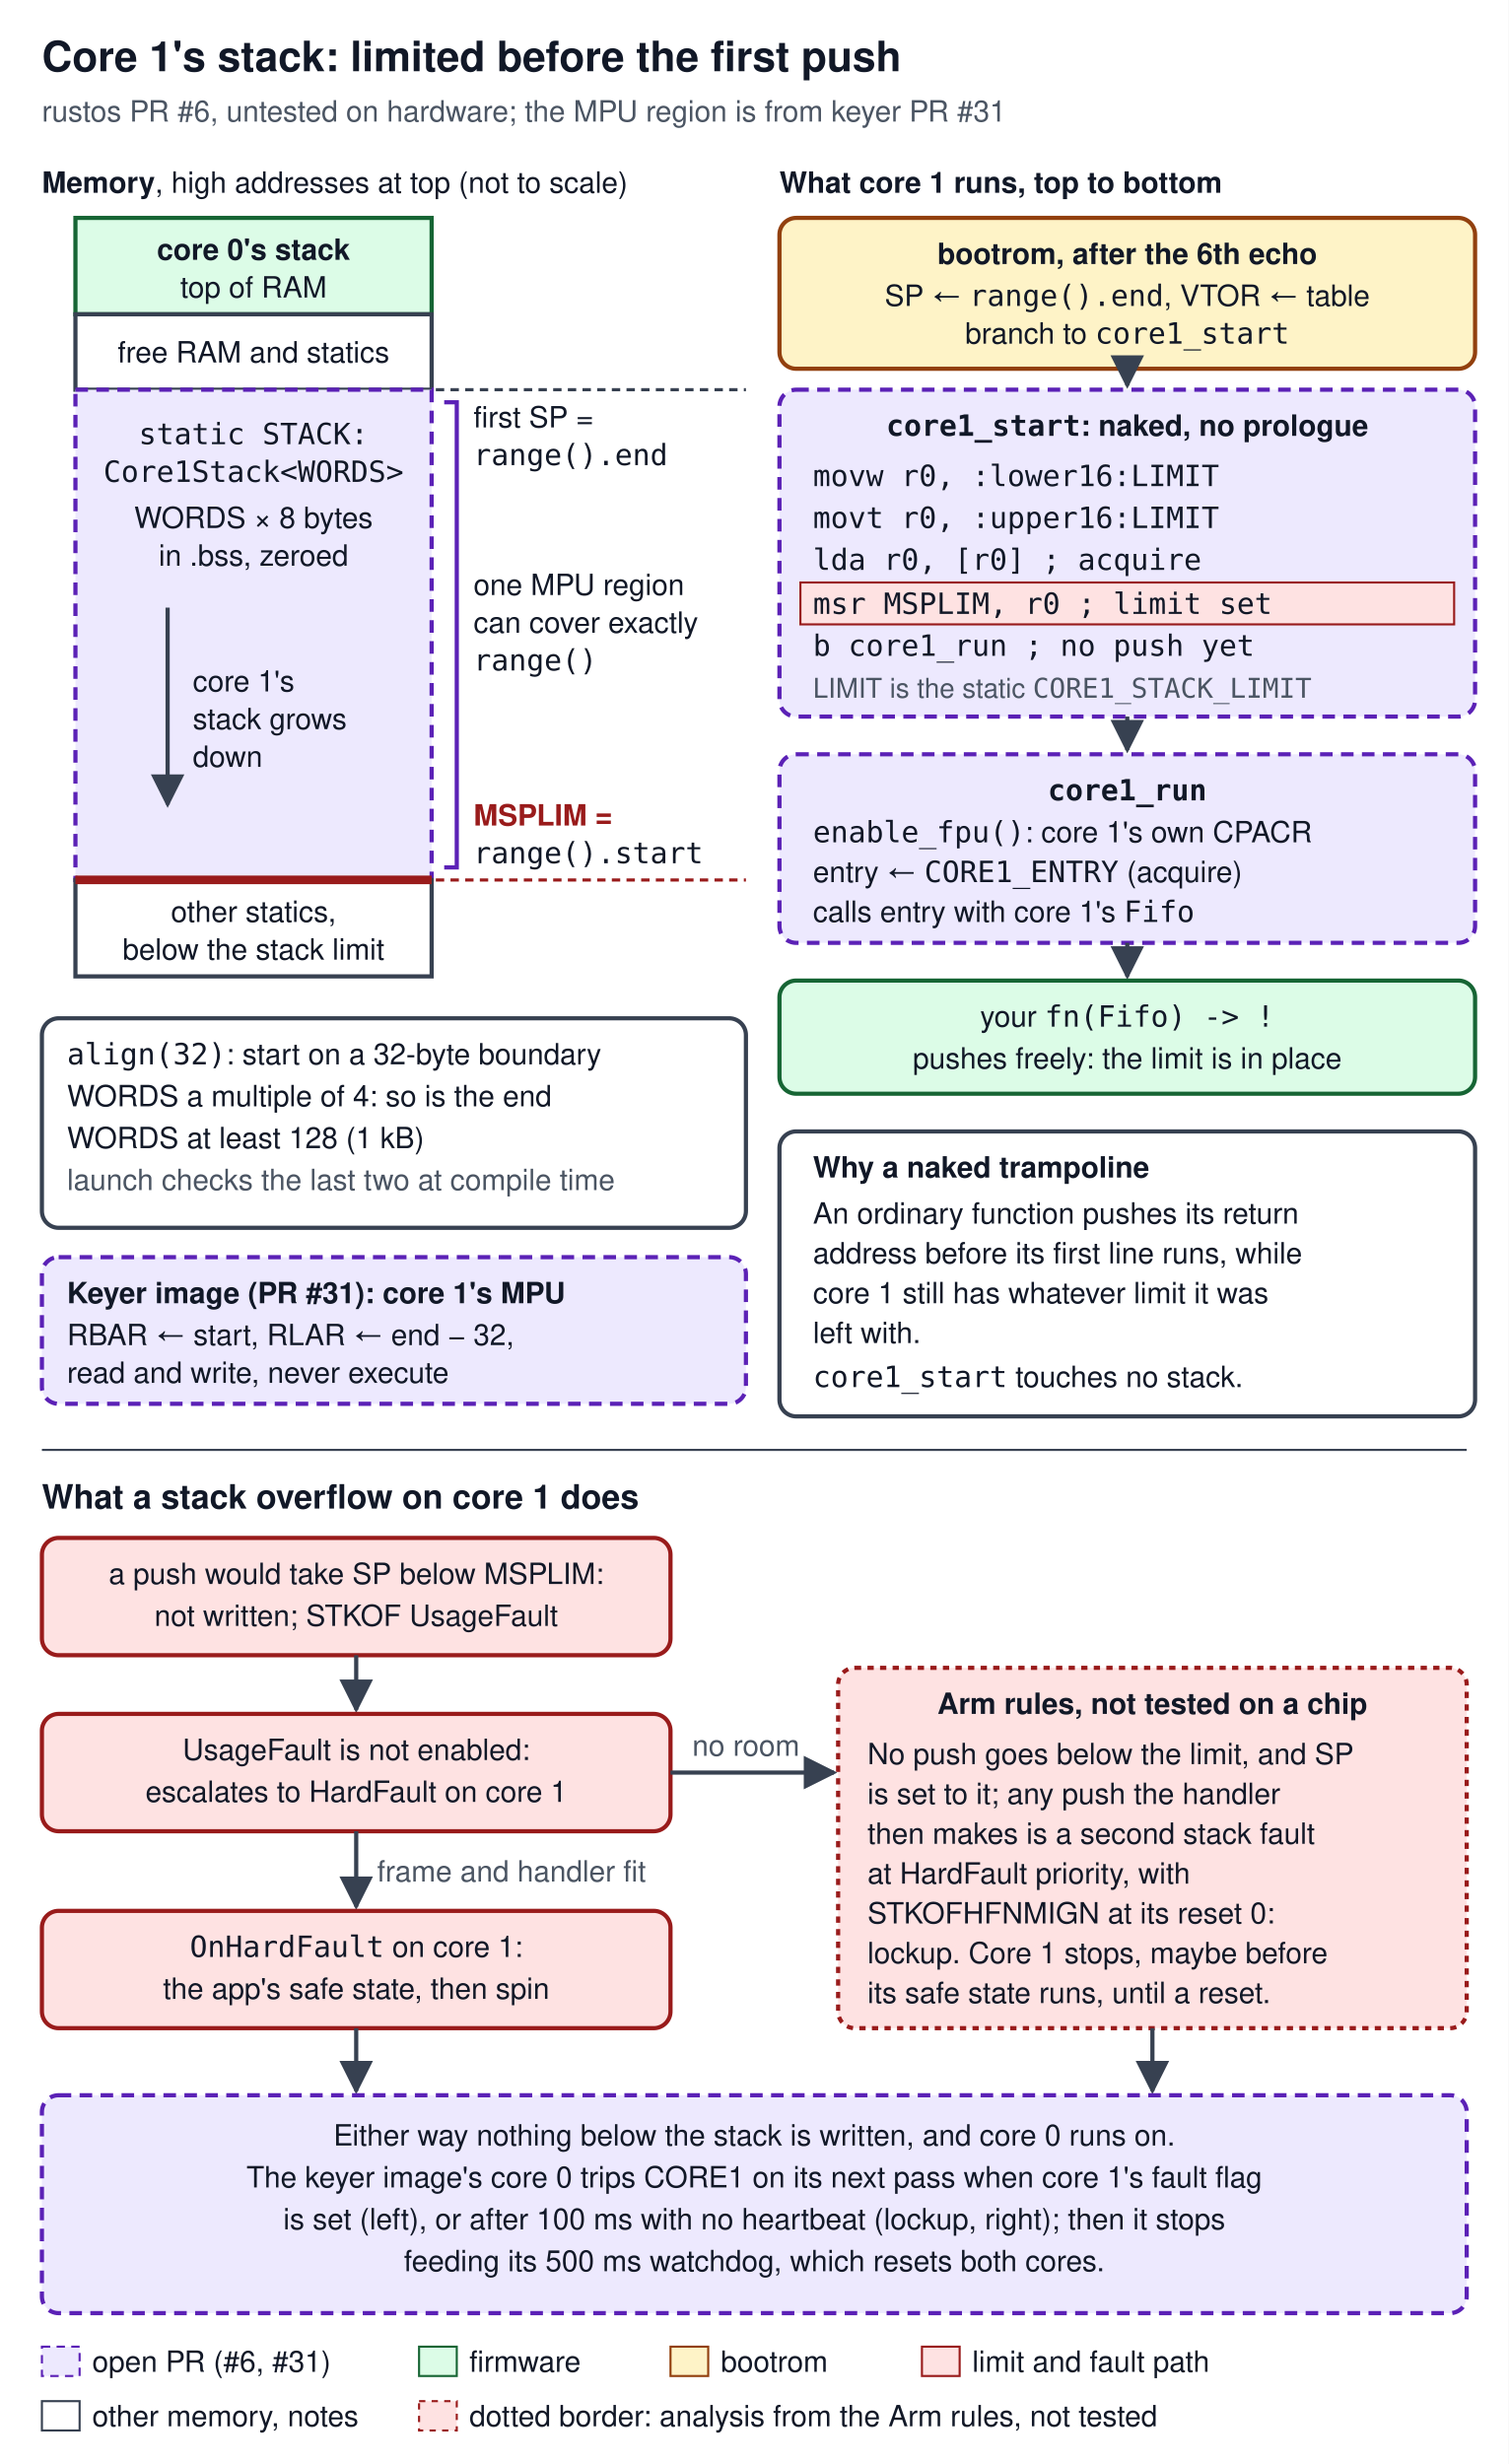
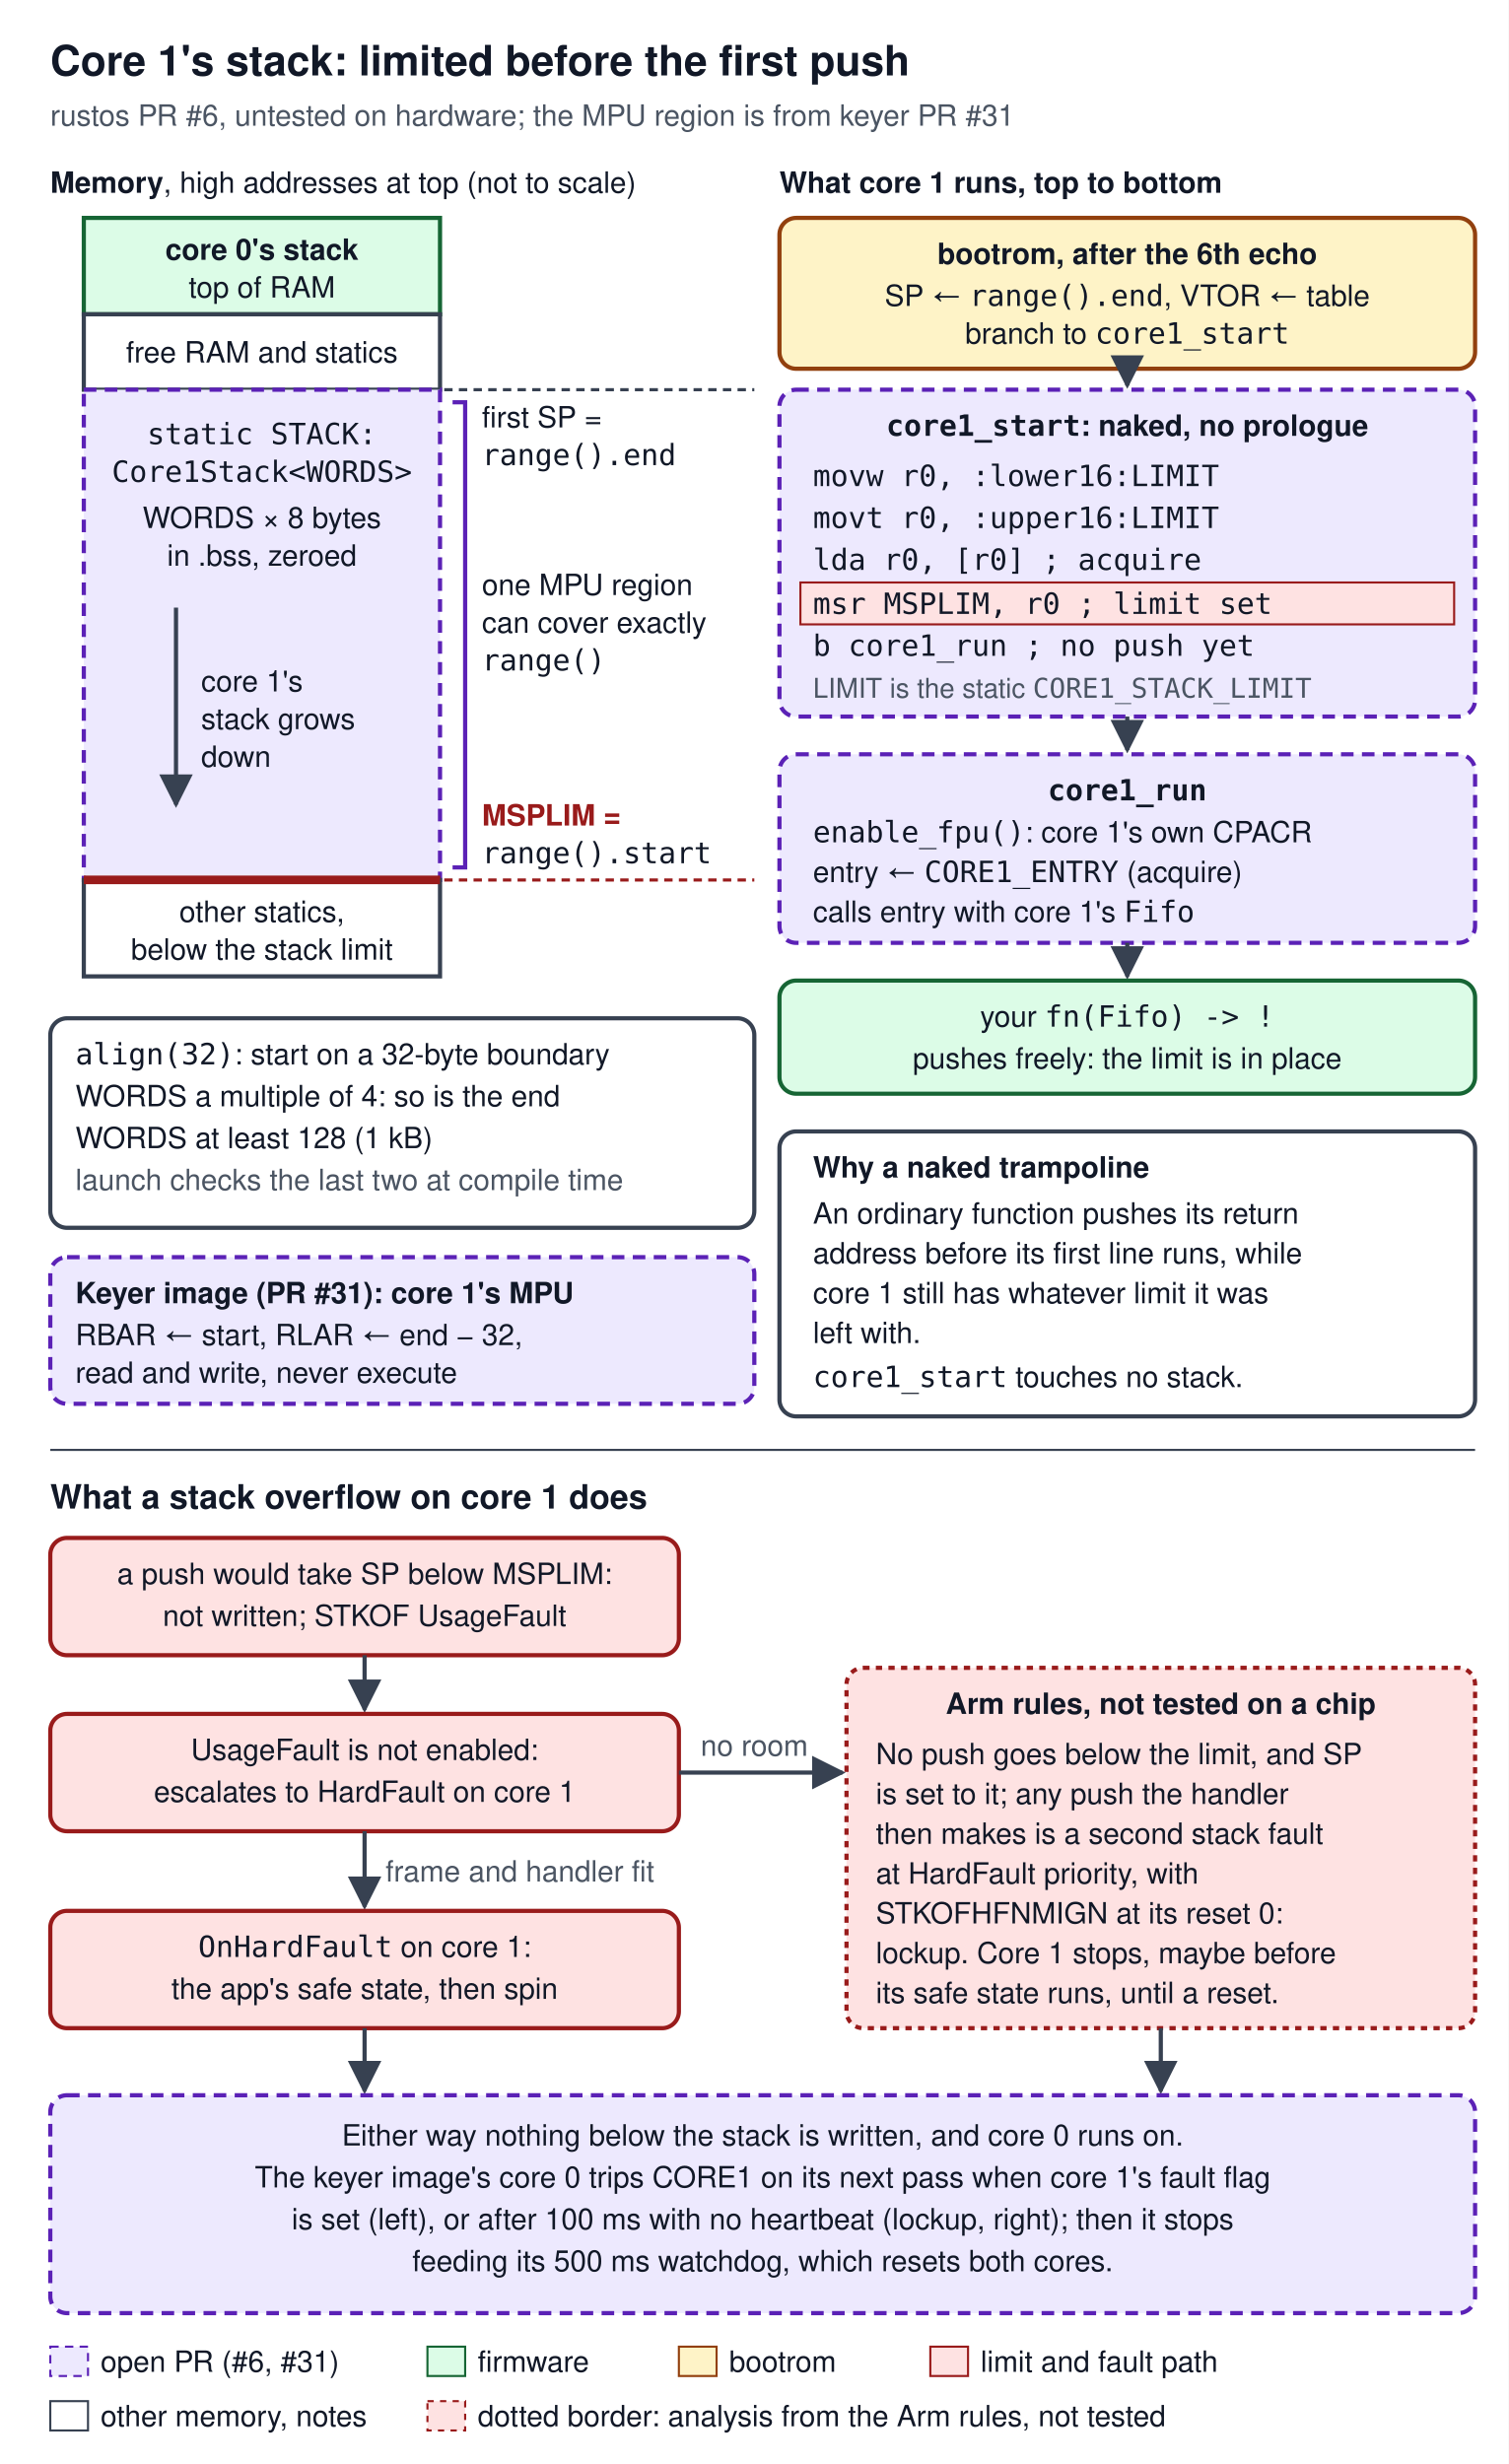
<svg xmlns="http://www.w3.org/2000/svg" viewBox="0 0 720 1176" width="720" height="1176" font-family="Helvetica, Arial, 'Liberation Sans', sans-serif" font-size="16" fill="#111827">
  <defs>
    <marker id="c06s-arrow" viewBox="0 0 10 10" refX="9" refY="5" markerWidth="8" markerHeight="8" orient="auto-start-reverse">
      <path d="M0,0 L10,5 L0,10 z" fill="#374151" />
    </marker>
  </defs>
  <rect x="0" y="0" width="720" height="1176" fill="#ffffff" />
-   <text x="20" y="34" font-size="20" font-weight="bold">Core 1's stack: limited before the first push</text>
-   <text x="20" y="58" font-size="14" fill="#4b5563">rustos PR #6, untested on hardware; the MPU region is from keyer PR #31</text>
-   <text x="20" y="92" font-size="14">
-     <tspan font-weight="bold">Memory</tspan>, high addresses at top (not to scale)</text>
-   <rect x="36" y="104" width="170" height="46" fill="#dcfce7" stroke="#166534" stroke-width="2" />
-   <text x="121" y="124" text-anchor="middle" font-size="14" font-weight="bold">core 0's stack</text>
-   <text x="121" y="142" text-anchor="middle" font-size="14">top of RAM</text>
-   <rect x="36" y="150" width="170" height="36" fill="#ffffff" stroke="#374151" stroke-width="2" />
-   <text x="121" y="173" text-anchor="middle" font-size="14">free RAM and statics</text>
-   <rect x="36" y="186" width="170" height="234" fill="#ede9fe" stroke="#5b21b6" stroke-width="2" stroke-dasharray="6 4" />
-   <text x="121" y="212" text-anchor="middle" font-size="14" font-family="Menlo, Consolas, 'DejaVu Sans Mono', monospace">static STACK:</text>
-   <text x="121" y="230" text-anchor="middle" font-size="14" font-family="Menlo, Consolas, 'DejaVu Sans Mono', monospace">Core1Stack&lt;WORDS&gt;</text>
-   <text x="121" y="252" text-anchor="middle" font-size="14">WORDS × 8 bytes</text>
-   <text x="121" y="270" text-anchor="middle" font-size="14">in .bss, zeroed</text>
-   <line x1="80" y1="290" x2="80" y2="384" stroke="#374151" stroke-width="2" marker-end="url(#c06s-arrow)" />
-   <text x="92" y="330" font-size="14">core 1's</text>
-   <text x="92" y="348" font-size="14">stack grows</text>
-   <text x="92" y="366" font-size="14">down</text>
-   <line x1="36" y1="420" x2="206" y2="420" stroke="#991b1b" stroke-width="4" />
-   <rect x="36" y="420" width="170" height="46" fill="#ffffff" stroke="#374151" stroke-width="2" />
-   <text x="121" y="440" text-anchor="middle" font-size="14">other statics,</text>
-   <text x="121" y="458" text-anchor="middle" font-size="14">below the stack limit</text>
-   <line x1="36" y1="420" x2="206" y2="420" stroke="#991b1b" stroke-width="4" />
-   <line x1="208" y1="186" x2="356" y2="186" stroke="#374151" stroke-width="1.5" stroke-dasharray="4 3" />
-   <text x="226" y="204" font-size="14">first SP =</text>
-   <text x="226" y="222" font-size="14" font-family="Menlo, Consolas, 'DejaVu Sans Mono', monospace">range().end</text>
-   <path d="M212,192 h6 v222 h-6" fill="none" stroke="#5b21b6" stroke-width="2" />
-   <text x="226" y="284" font-size="14">one MPU region</text>
-   <text x="226" y="302" font-size="14">can cover exactly</text>
-   <text x="226" y="320" font-size="14" font-family="Menlo, Consolas, 'DejaVu Sans Mono', monospace">range()</text>
-   <text x="226" y="394" font-size="14" font-weight="bold" fill="#991b1b">MSPLIM =</text>
-   <text x="226" y="412" font-size="14" font-family="Menlo, Consolas, 'DejaVu Sans Mono', monospace">range().start</text>
-   <line x1="208" y1="420" x2="356" y2="420" stroke="#991b1b" stroke-width="1.5" stroke-dasharray="4 3" />
-   <rect x="20" y="486" width="336" height="100" rx="8" fill="#ffffff" stroke="#374151" stroke-width="2" />
-   <text x="32" y="508" font-size="14">
-     <tspan font-family="Menlo, Consolas, 'DejaVu Sans Mono', monospace">align(32)</tspan>: start on a 32-byte boundary</text>
-   <text x="32" y="528" font-size="14">WORDS a multiple of 4: so is the end</text>
-   <text x="32" y="548" font-size="14">WORDS at least 128 (1 kB)</text>
-   <text x="32" y="568" font-size="14" fill="#4b5563">launch checks the last two at compile time</text>
-   <rect x="20" y="600" width="336" height="70" rx="8" fill="#ede9fe" stroke="#5b21b6" stroke-width="2" stroke-dasharray="6 4" />
-   <text x="32" y="622" font-size="14" font-weight="bold">Keyer image (PR #31): core 1's MPU</text>
-   <text x="32" y="642" font-size="14">RBAR ← start, RLAR ← end − 32,</text>
-   <text x="32" y="660" font-size="14">read and write, never execute</text>
+   <text x="24" y="36" font-size="20" font-weight="bold">Core 1's stack: limited before the first push</text>
+   <text x="24" y="60" font-size="14" fill="#4b5563">rustos PR #6, untested on hardware; the MPU region is from keyer PR #31</text>
+   <g transform="translate(4,0)">
+     <text x="20" y="92" font-size="14">
+       <tspan font-weight="bold">Memory</tspan>, high addresses at top (not to scale)</text>
+     <rect x="36" y="104" width="170" height="46" fill="#dcfce7" stroke="#166534" stroke-width="2" />
+     <text x="121" y="124" text-anchor="middle" font-size="14" font-weight="bold">core 0's stack</text>
+     <text x="121" y="142" text-anchor="middle" font-size="14">top of RAM</text>
+     <rect x="36" y="150" width="170" height="36" fill="#ffffff" stroke="#374151" stroke-width="2" />
+     <text x="121" y="173" text-anchor="middle" font-size="14">free RAM and statics</text>
+     <rect x="36" y="186" width="170" height="234" fill="#ede9fe" stroke="#5b21b6" stroke-width="2" stroke-dasharray="6 4" />
+     <text x="121" y="212" text-anchor="middle" font-size="14" font-family="Menlo, Consolas, 'DejaVu Sans Mono', monospace">static STACK:</text>
+     <text x="121" y="230" text-anchor="middle" font-size="14" font-family="Menlo, Consolas, 'DejaVu Sans Mono', monospace">Core1Stack&lt;WORDS&gt;</text>
+     <text x="121" y="252" text-anchor="middle" font-size="14">WORDS × 8 bytes</text>
+     <text x="121" y="270" text-anchor="middle" font-size="14">in .bss, zeroed</text>
+     <line x1="80" y1="290" x2="80" y2="384" stroke="#374151" stroke-width="2" marker-end="url(#c06s-arrow)" />
+     <text x="92" y="330" font-size="14">core 1's</text>
+     <text x="92" y="348" font-size="14">stack grows</text>
+     <text x="92" y="366" font-size="14">down</text>
+     <line x1="36" y1="420" x2="206" y2="420" stroke="#991b1b" stroke-width="4" />
+     <rect x="36" y="420" width="170" height="46" fill="#ffffff" stroke="#374151" stroke-width="2" />
+     <text x="121" y="440" text-anchor="middle" font-size="14">other statics,</text>
+     <text x="121" y="458" text-anchor="middle" font-size="14">below the stack limit</text>
+     <line x1="36" y1="420" x2="206" y2="420" stroke="#991b1b" stroke-width="4" />
+     <line x1="208" y1="186" x2="356" y2="186" stroke="#374151" stroke-width="1.5" stroke-dasharray="4 3" />
+     <text x="226" y="204" font-size="14">first SP =</text>
+     <text x="226" y="222" font-size="14" font-family="Menlo, Consolas, 'DejaVu Sans Mono', monospace">range().end</text>
+     <path d="M212,192 h6 v222 h-6" fill="none" stroke="#5b21b6" stroke-width="2" />
+     <text x="226" y="284" font-size="14">one MPU region</text>
+     <text x="226" y="302" font-size="14">can cover exactly</text>
+     <text x="226" y="320" font-size="14" font-family="Menlo, Consolas, 'DejaVu Sans Mono', monospace">range()</text>
+     <text x="226" y="394" font-size="14" font-weight="bold" fill="#991b1b">MSPLIM =</text>
+     <text x="226" y="412" font-size="14" font-family="Menlo, Consolas, 'DejaVu Sans Mono', monospace">range().start</text>
+     <line x1="208" y1="420" x2="356" y2="420" stroke="#991b1b" stroke-width="1.5" stroke-dasharray="4 3" />
+     <rect x="20" y="486" width="336" height="100" rx="8" fill="#ffffff" stroke="#374151" stroke-width="2" />
+     <text x="32" y="508" font-size="14">
+       <tspan font-family="Menlo, Consolas, 'DejaVu Sans Mono', monospace">align(32)</tspan>: start on a 32-byte boundary</text>
+     <text x="32" y="528" font-size="14">WORDS a multiple of 4: so is the end</text>
+     <text x="32" y="548" font-size="14">WORDS at least 128 (1 kB)</text>
+     <text x="32" y="568" font-size="14" fill="#4b5563">launch checks the last two at compile time</text>
+     <rect x="20" y="600" width="336" height="70" rx="8" fill="#ede9fe" stroke="#5b21b6" stroke-width="2" stroke-dasharray="6 4" />
+     <text x="32" y="622" font-size="14" font-weight="bold">Keyer image (PR #31): core 1's MPU</text>
+     <text x="32" y="642" font-size="14">RBAR ← start, RLAR ← end − 32,</text>
+     <text x="32" y="660" font-size="14">read and write, never execute</text>
+   </g>
  <text x="372" y="92" font-size="14" font-weight="bold">What core 1 runs, top to bottom</text>
  <rect x="372" y="104" width="332" height="72" rx="8" fill="#fef3c7" stroke="#92400e" stroke-width="2" />
  <text x="538" y="126" text-anchor="middle" font-size="14" font-weight="bold">bootrom, after the 6th echo</text>
  <text x="538" y="146" text-anchor="middle" font-size="14">SP ← <tspan font-family="Menlo, Consolas, 'DejaVu Sans Mono', monospace">range().end</tspan>, VTOR ← table</text>
  <text x="538" y="164" text-anchor="middle" font-size="14">branch to <tspan font-family="Menlo, Consolas, 'DejaVu Sans Mono', monospace">core1_start</tspan>
  </text>
  <line x1="538" y1="176" x2="538" y2="184" stroke="#374151" stroke-width="2" marker-end="url(#c06s-arrow)" />
  <rect x="372" y="186" width="332" height="156" rx="8" fill="#ede9fe" stroke="#5b21b6" stroke-width="2" stroke-dasharray="6 4" />
  <text x="538" y="208" text-anchor="middle" font-size="14" font-weight="bold">
    <tspan font-family="Menlo, Consolas, 'DejaVu Sans Mono', monospace">core1_start</tspan>: naked, no prologue</text>
  <g font-size="14" font-family="Menlo, Consolas, 'DejaVu Sans Mono', monospace">
    <text x="388" y="232">movw r0, :lower16:LIMIT</text>
    <text x="388" y="252">movt r0, :upper16:LIMIT</text>
    <text x="388" y="272">lda r0, [r0] ; acquire</text>
    <rect x="382" y="278" width="312" height="20" fill="#fee2e2" stroke="#991b1b" stroke-width="1" />
    <text x="388" y="293">msr MSPLIM, r0 ; limit set</text>
    <text x="388" y="313">b core1_run ; no push yet</text>
  </g>
  <text x="388" y="333" font-size="13" fill="#4b5563">LIMIT is the static <tspan font-family="Menlo, Consolas, 'DejaVu Sans Mono', monospace">CORE1_STACK_LIMIT</tspan>
  </text>
  <line x1="538" y1="342" x2="538" y2="358" stroke="#374151" stroke-width="2" marker-end="url(#c06s-arrow)" />
  <rect x="372" y="360" width="332" height="90" rx="8" fill="#ede9fe" stroke="#5b21b6" stroke-width="2" stroke-dasharray="6 4" />
  <text x="538" y="382" text-anchor="middle" font-size="14" font-weight="bold" font-family="Menlo, Consolas, 'DejaVu Sans Mono', monospace">core1_run</text>
  <text x="388" y="402" font-size="14">
    <tspan font-family="Menlo, Consolas, 'DejaVu Sans Mono', monospace">enable_fpu()</tspan>: core 1's own CPACR</text>
  <text x="388" y="421" font-size="14">entry ← <tspan font-family="Menlo, Consolas, 'DejaVu Sans Mono', monospace">CORE1_ENTRY</tspan> (acquire)</text>
  <text x="388" y="440" font-size="14">calls entry with core 1's <tspan font-family="Menlo, Consolas, 'DejaVu Sans Mono', monospace">Fifo</tspan>
  </text>
  <line x1="538" y1="450" x2="538" y2="466" stroke="#374151" stroke-width="2" marker-end="url(#c06s-arrow)" />
  <rect x="372" y="468" width="332" height="54" rx="8" fill="#dcfce7" stroke="#166534" stroke-width="2" />
  <text x="538" y="490" text-anchor="middle" font-size="14">your <tspan font-family="Menlo, Consolas, 'DejaVu Sans Mono', monospace">fn(Fifo) -&gt; !</tspan>
  </text>
  <text x="538" y="510" text-anchor="middle" font-size="14">pushes freely: the limit is in place</text>
  <rect x="372" y="540" width="332" height="136" rx="8" fill="#ffffff" stroke="#374151" stroke-width="2" />
  <text x="388" y="562" font-size="14" font-weight="bold">Why a naked trampoline</text>
  <text x="388" y="584" font-size="14">An ordinary function pushes its return</text>
  <text x="388" y="603" font-size="14">address before its first line runs, while</text>
  <text x="388" y="622" font-size="14">core 1 still has whatever limit it was</text>
  <text x="388" y="641" font-size="14">left with.</text>
  <text x="388" y="662" font-size="14">
    <tspan font-family="Menlo, Consolas, 'DejaVu Sans Mono', monospace">core1_start</tspan> touches no stack.</text>
-   <line x1="20" y1="692" x2="700" y2="692" stroke="#374151" stroke-width="1" />
-   <text x="20" y="720" font-weight="bold">What a stack overflow on core 1 does</text>
-   <rect x="20" y="734" width="300" height="56" rx="8" fill="#fee2e2" stroke="#991b1b" stroke-width="2" />
-   <text x="170" y="756" text-anchor="middle" font-size="14">a push would take SP below MSPLIM:</text>
-   <text x="170" y="776" text-anchor="middle" font-size="14">not written; STKOF UsageFault</text>
-   <line x1="170" y1="790" x2="170" y2="816" stroke="#374151" stroke-width="2" marker-end="url(#c06s-arrow)" />
-   <rect x="20" y="818" width="300" height="56" rx="8" fill="#fee2e2" stroke="#991b1b" stroke-width="2" />
-   <text x="170" y="840" text-anchor="middle" font-size="14">UsageFault is not enabled:</text>
-   <text x="170" y="860" text-anchor="middle" font-size="14">escalates to HardFault on core 1</text>
-   <line x1="170" y1="874" x2="170" y2="910" stroke="#374151" stroke-width="2" marker-end="url(#c06s-arrow)" />
-   <text x="180" y="898" font-size="14" fill="#4b5563">frame and handler fit</text>
-   <rect x="20" y="912" width="300" height="56" rx="8" fill="#fee2e2" stroke="#991b1b" stroke-width="2" />
-   <text x="170" y="934" text-anchor="middle" font-size="14">
-     <tspan font-family="Menlo, Consolas, 'DejaVu Sans Mono', monospace">OnHardFault</tspan> on core 1:</text>
-   <text x="170" y="954" text-anchor="middle" font-size="14">the app's safe state, then spin</text>
-   <line x1="320" y1="846" x2="398" y2="846" stroke="#374151" stroke-width="2" marker-end="url(#c06s-arrow)" />
-   <text x="356" y="838" text-anchor="middle" font-size="14" fill="#4b5563">no room</text>
-   <rect x="400" y="796" width="300" height="172" rx="8" fill="#fee2e2" stroke="#991b1b" stroke-width="2" stroke-dasharray="3 3" />
-   <text x="550" y="818" text-anchor="middle" font-size="14" font-weight="bold">Arm rules, not tested on a chip</text>
-   <text x="414" y="842" font-size="14">No push goes below the limit, and SP</text>
-   <text x="414" y="861" font-size="14">is set to it; any push the handler</text>
-   <text x="414" y="880" font-size="14">then makes is a second stack fault</text>
-   <text x="414" y="899" font-size="14">at HardFault priority, with</text>
-   <text x="414" y="918" font-size="14">STKOFHFNMIGN at its reset 0:</text>
-   <text x="414" y="937" font-size="14">lockup. Core 1 stops, maybe before</text>
-   <text x="414" y="956" font-size="14">its safe state runs, until a reset.</text>
-   <line x1="170" y1="968" x2="170" y2="998" stroke="#374151" stroke-width="2" marker-end="url(#c06s-arrow)" />
-   <line x1="550" y1="968" x2="550" y2="998" stroke="#374151" stroke-width="2" marker-end="url(#c06s-arrow)" />
-   <rect x="20" y="1000" width="680" height="104" rx="8" fill="#ede9fe" stroke="#5b21b6" stroke-width="2" stroke-dasharray="6 4" />
-   <text x="360" y="1024" text-anchor="middle" font-size="14">Either way nothing below the stack is written, and core 0 runs on.</text>
-   <text x="360" y="1044" text-anchor="middle" font-size="14">The keyer image's core 0 trips CORE1 on its next pass when core 1's fault flag</text>
-   <text x="360" y="1064" text-anchor="middle" font-size="14">is set (left), or after 100 ms with no heartbeat (lockup, right); then it stops</text>
-   <text x="360" y="1084" text-anchor="middle" font-size="14">feeding its 500 ms watchdog, which resets both cores.</text>
-   <rect x="20" y="1120" width="18" height="14" fill="#ede9fe" stroke="#5b21b6" stroke-dasharray="4 3" />
-   <text x="44" y="1132" font-size="14">open PR (#6, #31)</text>
-   <rect x="200" y="1120" width="18" height="14" fill="#dcfce7" stroke="#166534" />
-   <text x="224" y="1132" font-size="14">firmware</text>
-   <rect x="320" y="1120" width="18" height="14" fill="#fef3c7" stroke="#92400e" />
-   <text x="344" y="1132" font-size="14">bootrom</text>
-   <rect x="440" y="1120" width="18" height="14" fill="#fee2e2" stroke="#991b1b" />
-   <text x="464" y="1132" font-size="14">limit and fault path</text>
-   <rect x="20" y="1146" width="18" height="14" fill="#ffffff" stroke="#374151" />
-   <text x="44" y="1158" font-size="14">other memory, notes</text>
-   <rect x="200" y="1146" width="18" height="14" fill="#fee2e2" stroke="#991b1b" stroke-dasharray="3 3" />
-   <text x="224" y="1158" font-size="14">dotted border: analysis from the Arm rules, not tested</text>
+   <g transform="translate(4,0)">
+     <line x1="20" y1="692" x2="700" y2="692" stroke="#374151" stroke-width="1" />
+     <text x="20" y="720" font-weight="bold">What a stack overflow on core 1 does</text>
+     <rect x="20" y="734" width="300" height="56" rx="8" fill="#fee2e2" stroke="#991b1b" stroke-width="2" />
+     <text x="170" y="756" text-anchor="middle" font-size="14">a push would take SP below MSPLIM:</text>
+     <text x="170" y="776" text-anchor="middle" font-size="14">not written; STKOF UsageFault</text>
+     <line x1="170" y1="790" x2="170" y2="816" stroke="#374151" stroke-width="2" marker-end="url(#c06s-arrow)" />
+     <rect x="20" y="818" width="300" height="56" rx="8" fill="#fee2e2" stroke="#991b1b" stroke-width="2" />
+     <text x="170" y="840" text-anchor="middle" font-size="14">UsageFault is not enabled:</text>
+     <text x="170" y="860" text-anchor="middle" font-size="14">escalates to HardFault on core 1</text>
+     <line x1="170" y1="874" x2="170" y2="910" stroke="#374151" stroke-width="2" marker-end="url(#c06s-arrow)" />
+     <text x="180" y="898" font-size="14" fill="#4b5563">frame and handler fit</text>
+     <rect x="20" y="912" width="300" height="56" rx="8" fill="#fee2e2" stroke="#991b1b" stroke-width="2" />
+     <text x="170" y="934" text-anchor="middle" font-size="14">
+       <tspan font-family="Menlo, Consolas, 'DejaVu Sans Mono', monospace">OnHardFault</tspan> on core 1:</text>
+     <text x="170" y="954" text-anchor="middle" font-size="14">the app's safe state, then spin</text>
+     <line x1="320" y1="846" x2="398" y2="846" stroke="#374151" stroke-width="2" marker-end="url(#c06s-arrow)" />
+     <text x="356" y="838" text-anchor="middle" font-size="14" fill="#4b5563">no room</text>
+     <rect x="400" y="796" width="300" height="172" rx="8" fill="#fee2e2" stroke="#991b1b" stroke-width="2" stroke-dasharray="3 3" />
+     <text x="550" y="818" text-anchor="middle" font-size="14" font-weight="bold">Arm rules, not tested on a chip</text>
+     <text x="414" y="842" font-size="14">No push goes below the limit, and SP</text>
+     <text x="414" y="861" font-size="14">is set to it; any push the handler</text>
+     <text x="414" y="880" font-size="14">then makes is a second stack fault</text>
+     <text x="414" y="899" font-size="14">at HardFault priority, with</text>
+     <text x="414" y="918" font-size="14">STKOFHFNMIGN at its reset 0:</text>
+     <text x="414" y="937" font-size="14">lockup. Core 1 stops, maybe before</text>
+     <text x="414" y="956" font-size="14">its safe state runs, until a reset.</text>
+     <line x1="170" y1="968" x2="170" y2="998" stroke="#374151" stroke-width="2" marker-end="url(#c06s-arrow)" />
+     <line x1="550" y1="968" x2="550" y2="998" stroke="#374151" stroke-width="2" marker-end="url(#c06s-arrow)" />
+     <rect x="20" y="1000" width="680" height="104" rx="8" fill="#ede9fe" stroke="#5b21b6" stroke-width="2" stroke-dasharray="6 4" />
+     <text x="360" y="1024" text-anchor="middle" font-size="14">Either way nothing below the stack is written, and core 0 runs on.</text>
+     <text x="360" y="1044" text-anchor="middle" font-size="14">The keyer image's core 0 trips CORE1 on its next pass when core 1's fault flag</text>
+     <text x="360" y="1064" text-anchor="middle" font-size="14">is set (left), or after 100 ms with no heartbeat (lockup, right); then it stops</text>
+     <text x="360" y="1084" text-anchor="middle" font-size="14">feeding its 500 ms watchdog, which resets both cores.</text>
+     <rect x="20" y="1120" width="18" height="14" fill="#ede9fe" stroke="#5b21b6" stroke-dasharray="4 3" />
+     <text x="44" y="1132" font-size="14">open PR (#6, #31)</text>
+     <rect x="200" y="1120" width="18" height="14" fill="#dcfce7" stroke="#166534" />
+     <text x="224" y="1132" font-size="14">firmware</text>
+     <rect x="320" y="1120" width="18" height="14" fill="#fef3c7" stroke="#92400e" />
+     <text x="344" y="1132" font-size="14">bootrom</text>
+     <rect x="440" y="1120" width="18" height="14" fill="#fee2e2" stroke="#991b1b" />
+     <text x="464" y="1132" font-size="14">limit and fault path</text>
+     <rect x="20" y="1146" width="18" height="14" fill="#ffffff" stroke="#374151" />
+     <text x="44" y="1158" font-size="14">other memory, notes</text>
+     <rect x="200" y="1146" width="18" height="14" fill="#fee2e2" stroke="#991b1b" stroke-dasharray="3 3" />
+     <text x="224" y="1158" font-size="14">dotted border: analysis from the Arm rules, not tested</text>
+   </g>
</svg>
